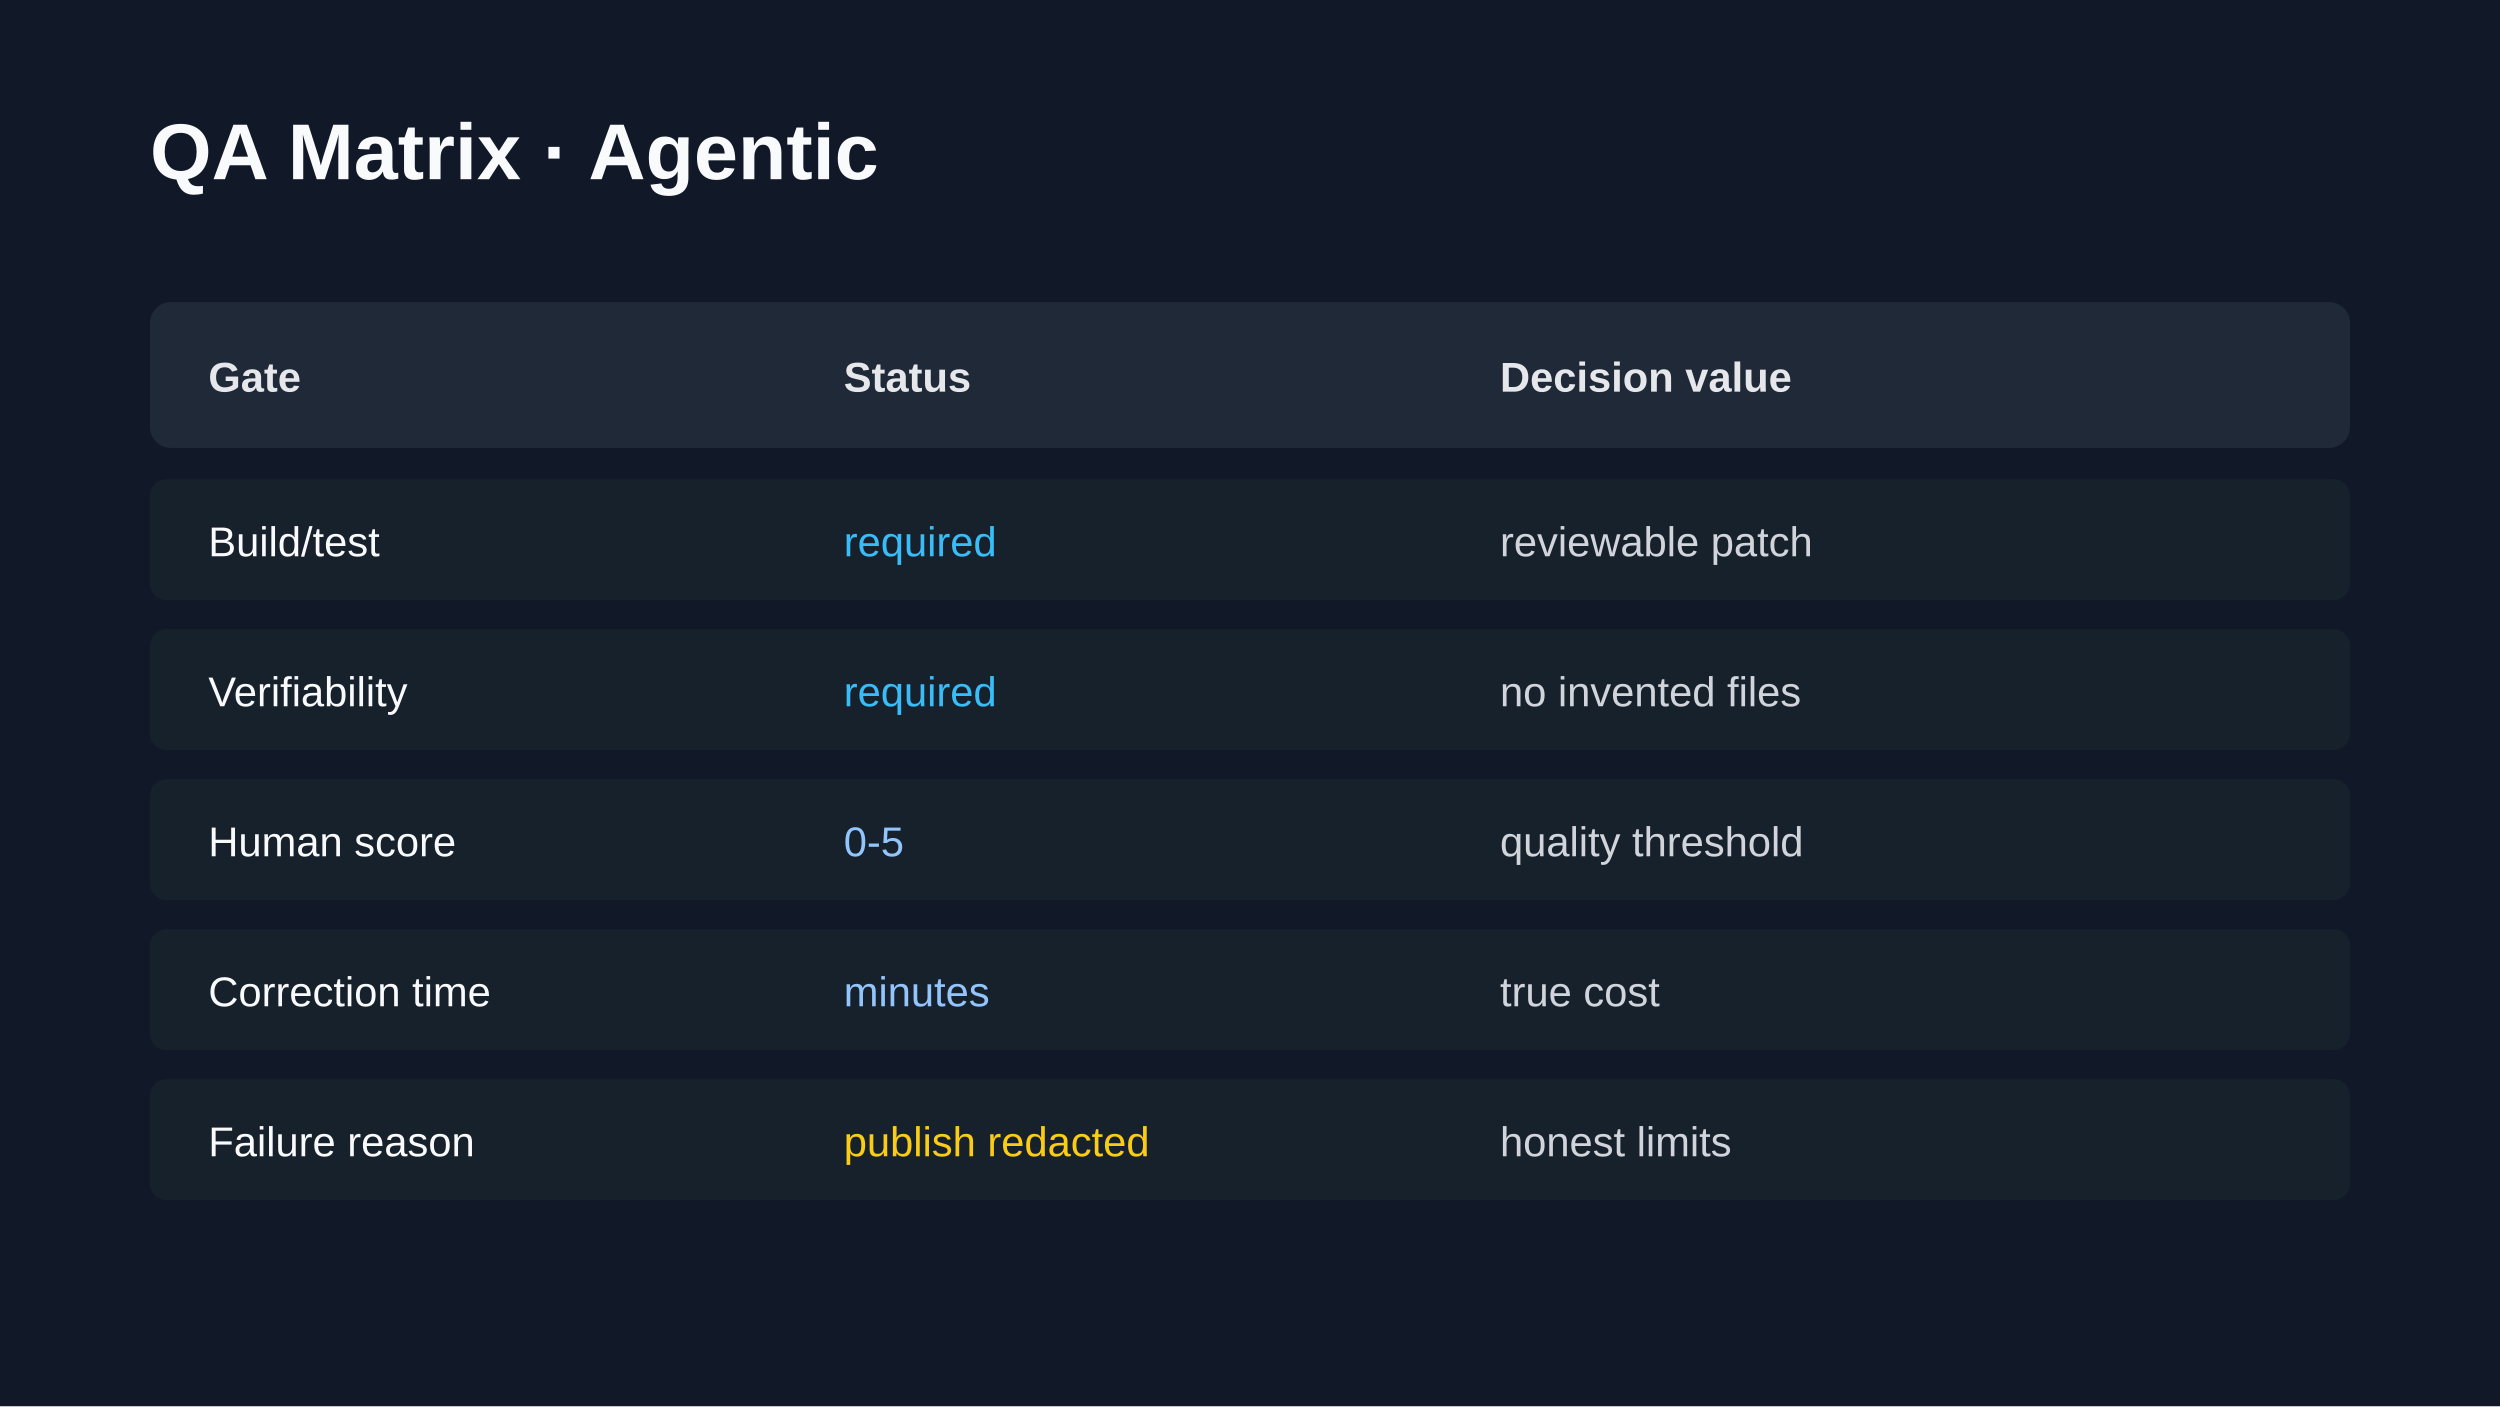
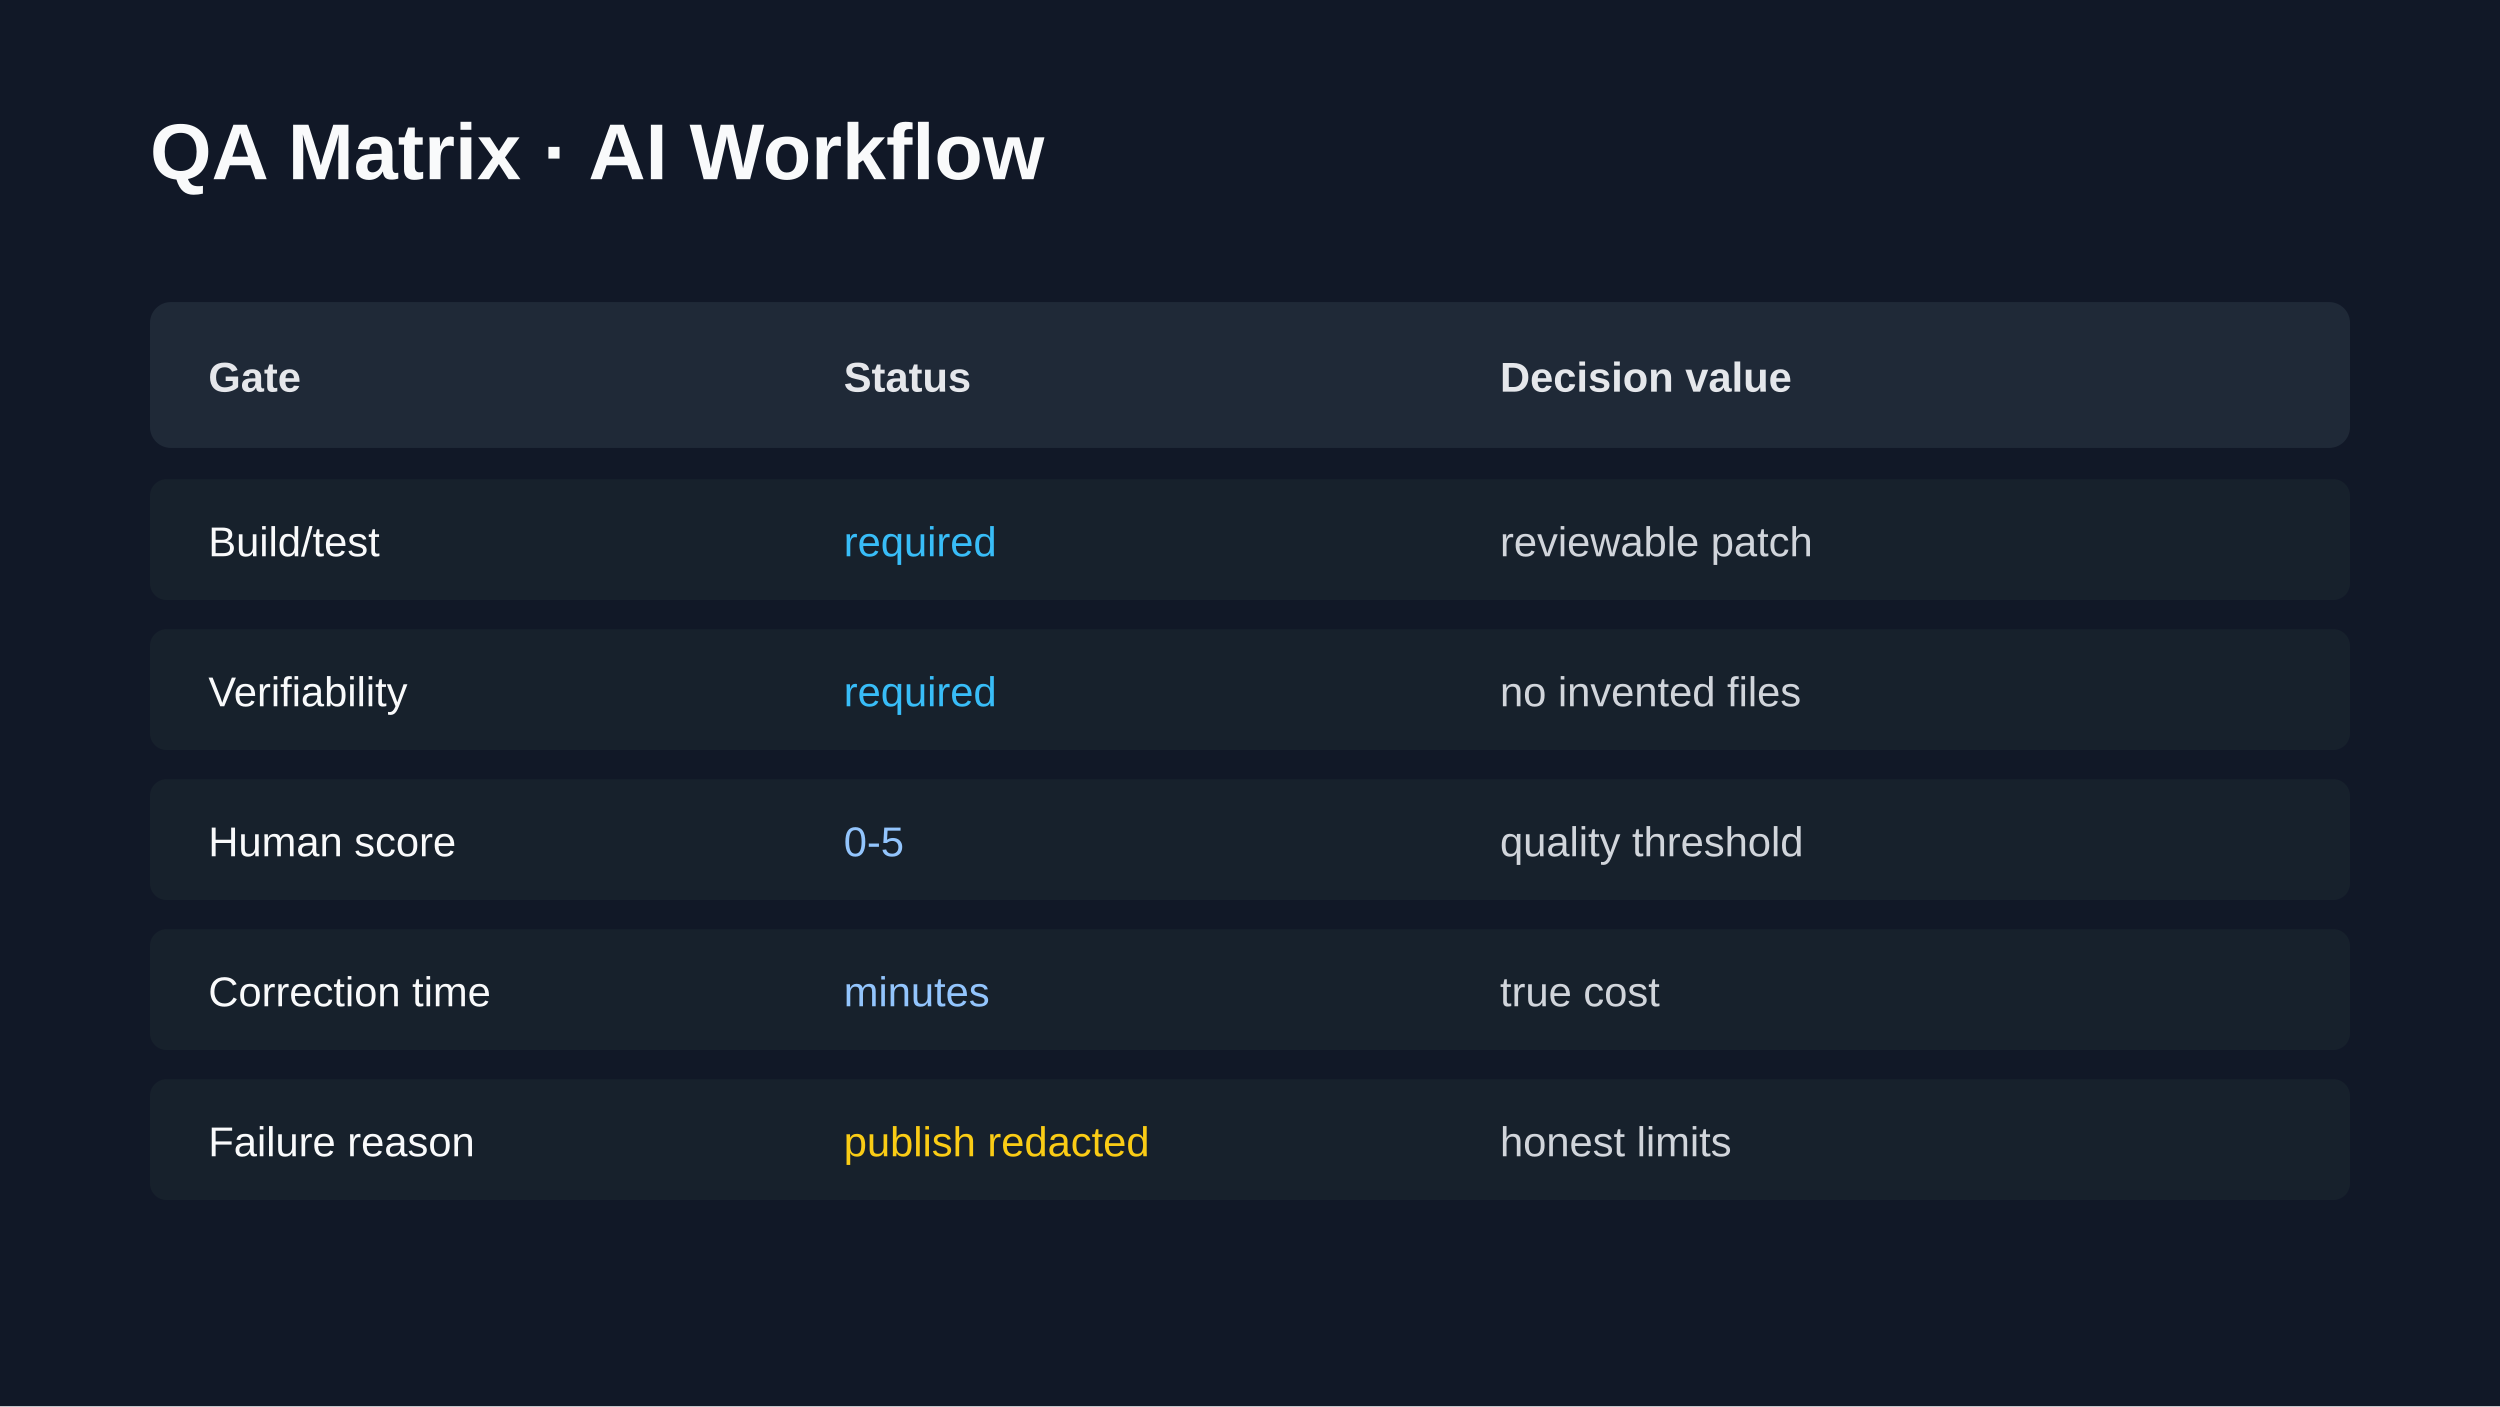
<svg xmlns="http://www.w3.org/2000/svg" width="1200" height="675" viewBox="0 0 1200 675" role="img" aria-labelledby="title desc">
  <rect width="1200" height="675" fill="#111827" />
-   <text x="72" y="86" fill="#f9fafb" font-family="Segoe UI, Arial, sans-serif" font-size="38" font-weight="700">QA Matrix · Agentic</text>
+   <text x="72" y="86" fill="#f9fafb" font-family="Segoe UI, Arial, sans-serif" font-size="38" font-weight="700">QA Matrix · AI Workflow</text>
  <g font-family="Segoe UI, Arial, sans-serif" font-size="20">
    <rect x="72" y="145" width="1056" height="70" fill="#1f2937" rx="10" />
    <text x="100" y="188" fill="#e5e7eb" font-weight="700">Gate</text>
    <text x="405" y="188" fill="#e5e7eb" font-weight="700">Status</text>
    <text x="720" y="188" fill="#e5e7eb" font-weight="700">Decision value</text>
    <g fill="#17212c">
      <rect x="72" y="230" width="1056" height="58" rx="8" />
      <rect x="72" y="302" width="1056" height="58" rx="8" />
      <rect x="72" y="374" width="1056" height="58" rx="8" />
      <rect x="72" y="446" width="1056" height="58" rx="8" />
      <rect x="72" y="518" width="1056" height="58" rx="8" />
    </g>
    <text x="100" y="267" fill="#f9fafb">Build/test</text>
    <text x="405" y="267" fill="#38bdf8">required</text>
    <text x="720" y="267" fill="#d1d5db">reviewable patch</text>
    <text x="100" y="339" fill="#f9fafb">Verifiability</text>
    <text x="405" y="339" fill="#38bdf8">required</text>
    <text x="720" y="339" fill="#d1d5db">no invented files</text>
    <text x="100" y="411" fill="#f9fafb">Human score</text>
    <text x="405" y="411" fill="#93c5fd">0-5</text>
    <text x="720" y="411" fill="#d1d5db">quality threshold</text>
    <text x="100" y="483" fill="#f9fafb">Correction time</text>
    <text x="405" y="483" fill="#93c5fd">minutes</text>
    <text x="720" y="483" fill="#d1d5db">true cost</text>
    <text x="100" y="555" fill="#f9fafb">Failure reason</text>
    <text x="405" y="555" fill="#facc15">publish redacted</text>
    <text x="720" y="555" fill="#d1d5db">honest limits</text>
  </g>
</svg>
